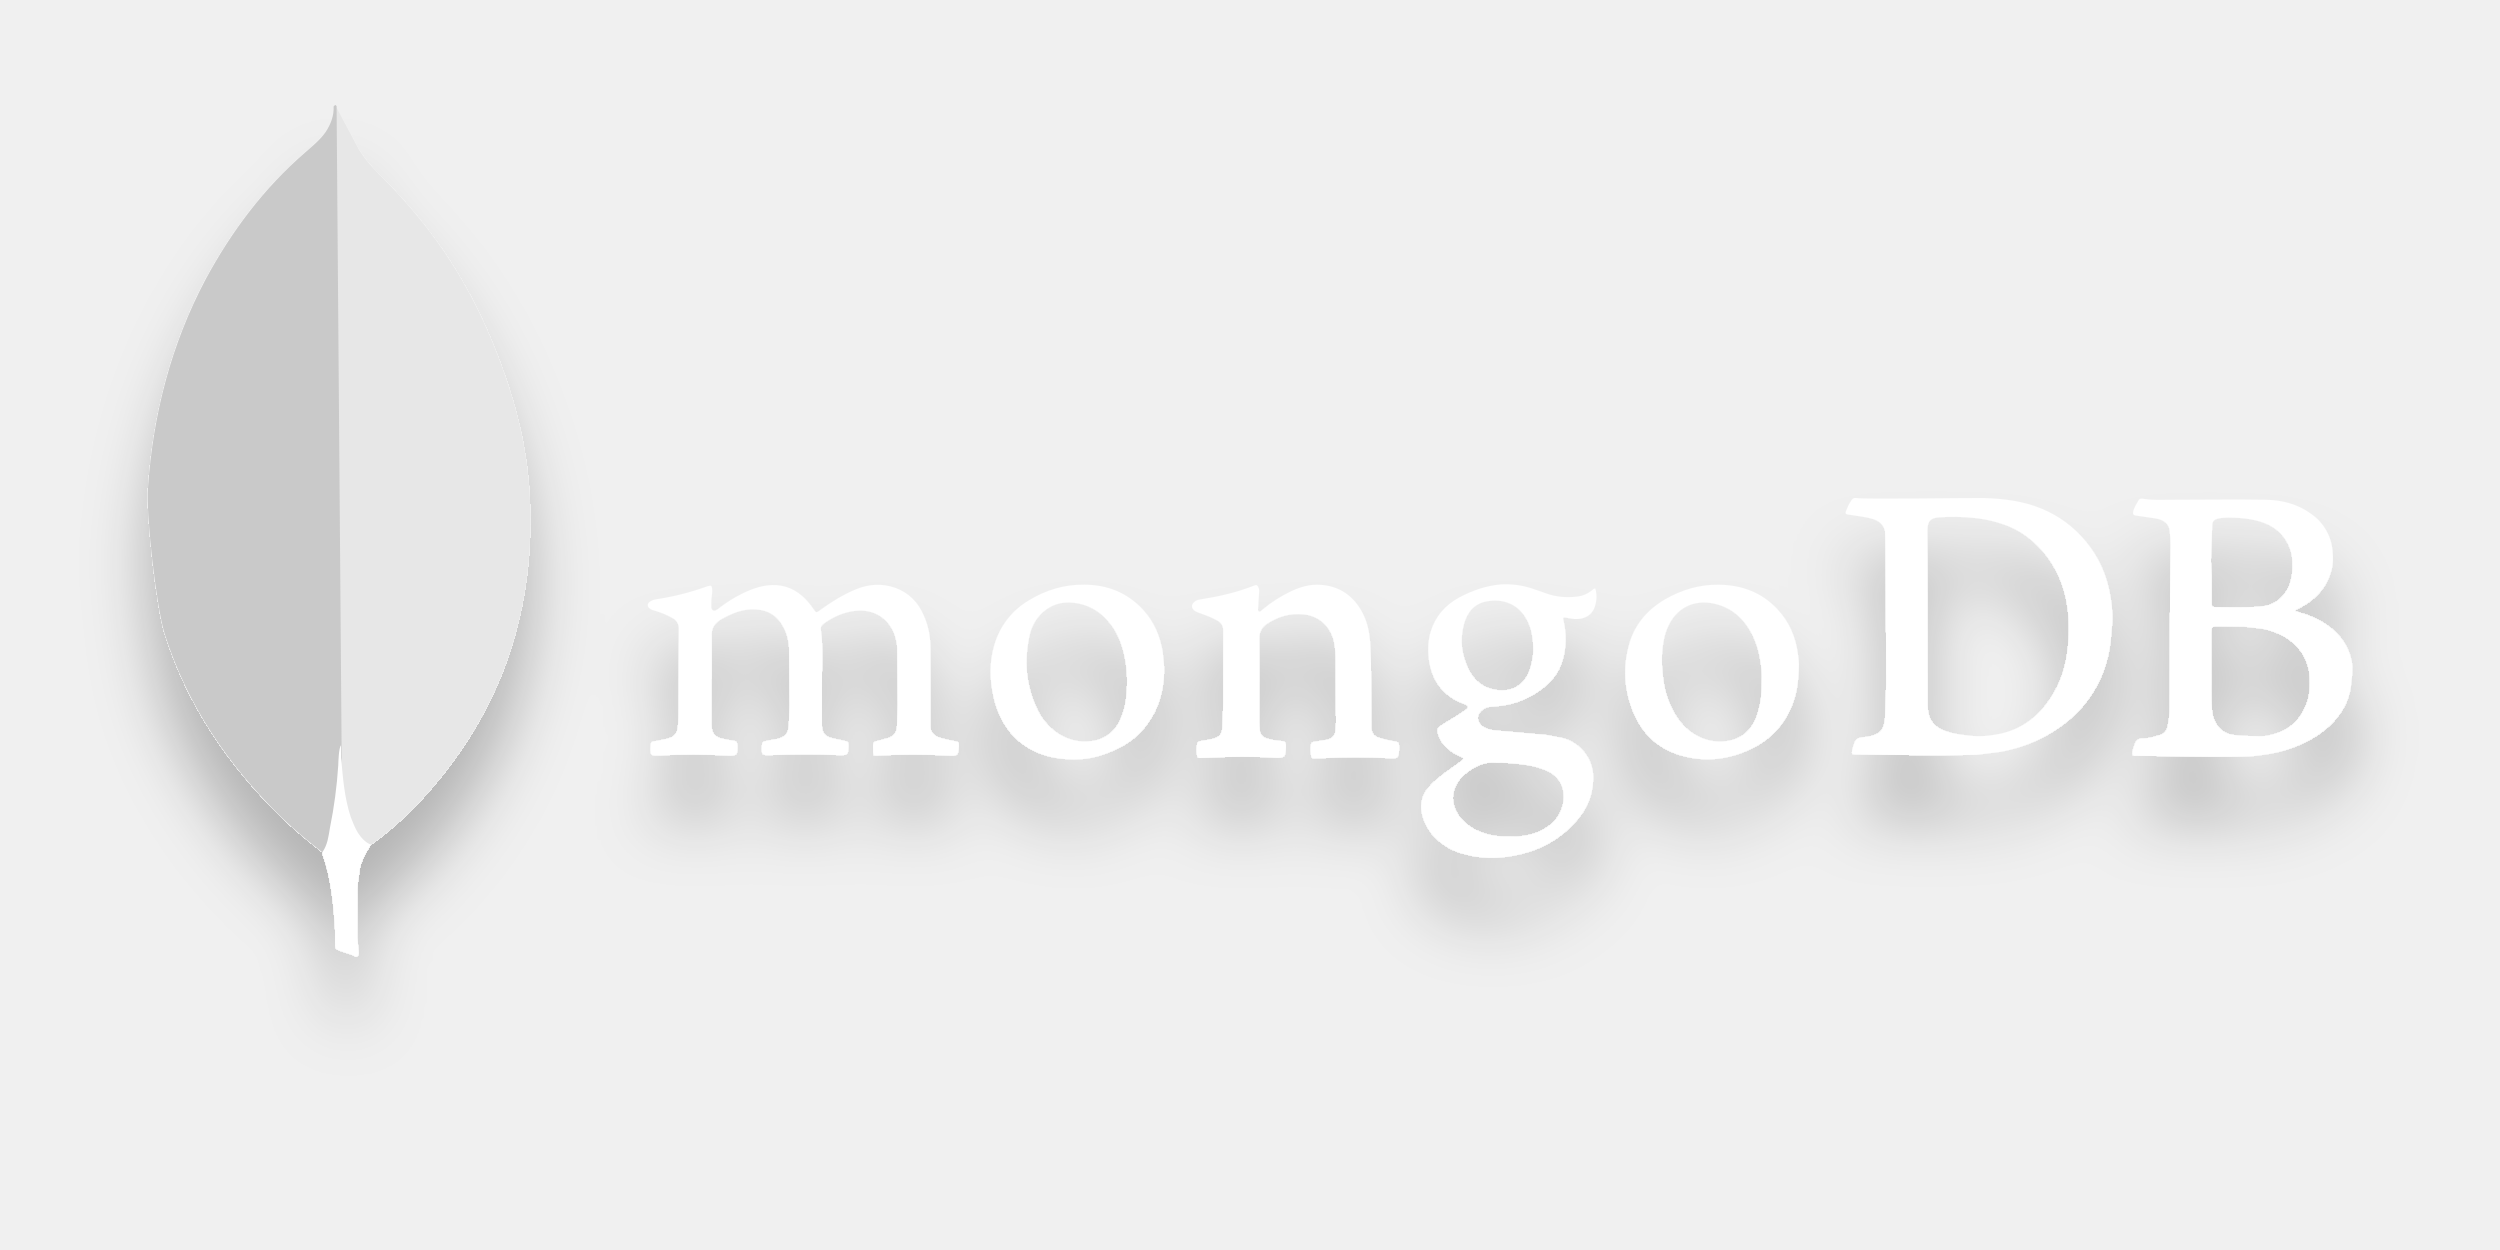
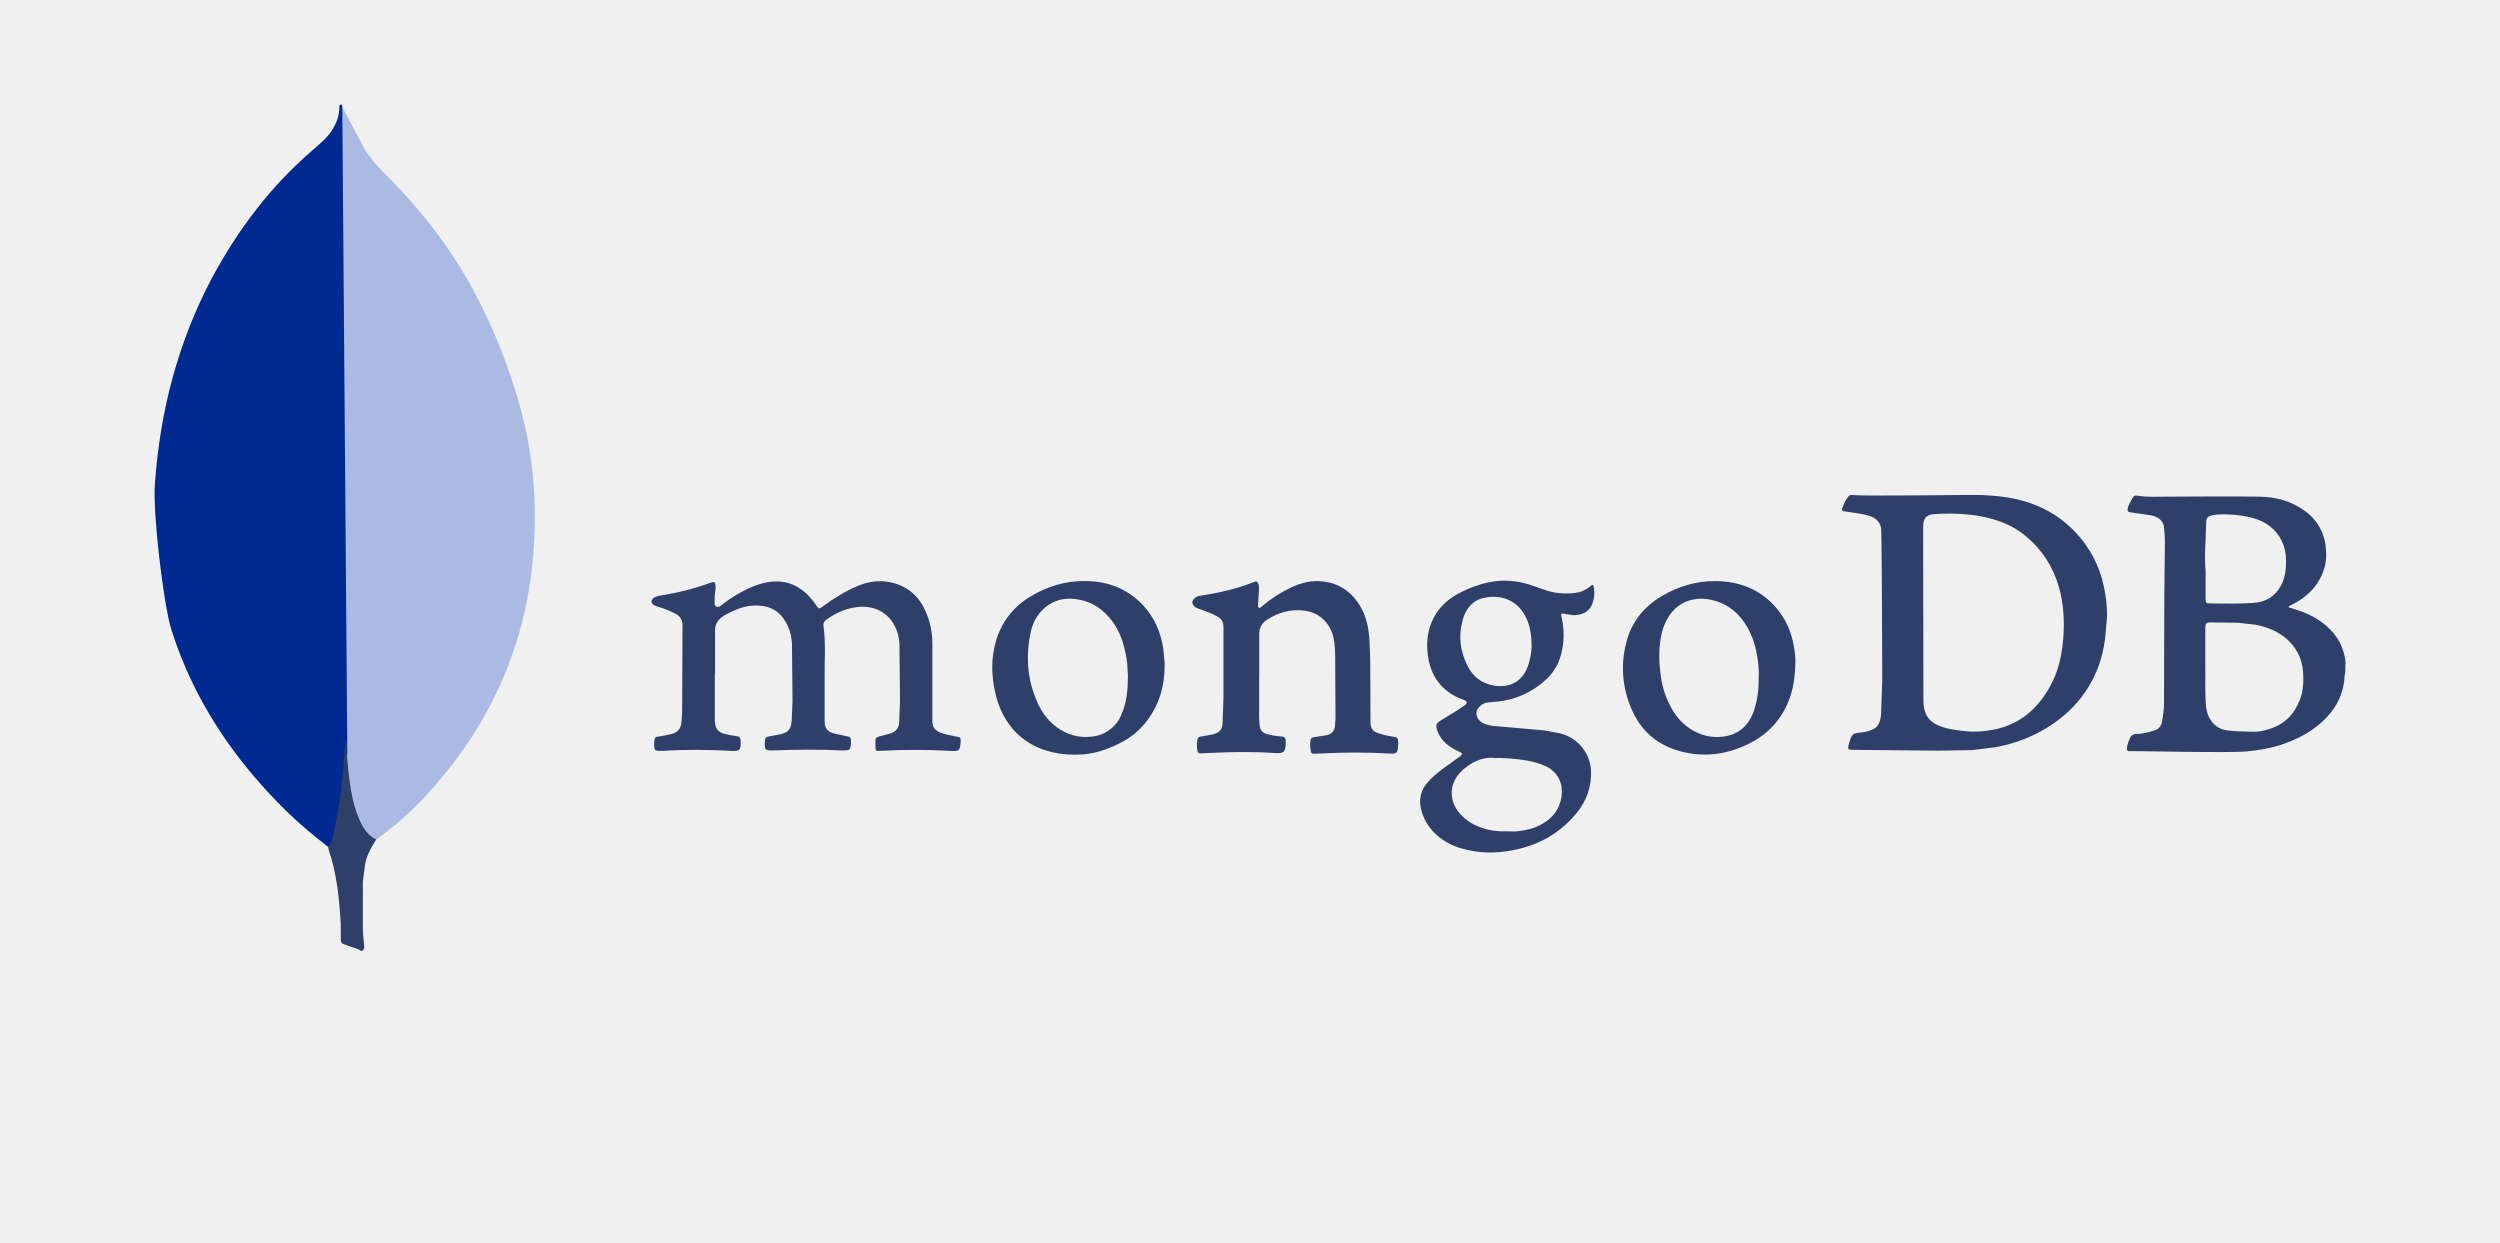
- <svg xmlns="http://www.w3.org/2000/svg" width="160" height="80" viewBox="0 0 160 80" fill="none">
-   <g filter="url(#filter0_d_190_2643)">
-     <path d="M21.529 6.872L22.983 9.606C23.299 10.099 23.668 10.556 24.081 10.971C25.299 12.188 26.457 13.464 27.495 14.831C29.959 18.067 31.622 21.66 32.809 25.551C33.522 27.927 33.908 30.361 33.938 32.825C34.057 40.19 31.532 46.514 26.425 51.77C25.598 52.603 24.704 53.367 23.753 54.056C23.247 54.056 23.011 53.656 22.803 53.313C22.403 52.647 22.179 51.917 22.06 51.176C21.881 50.285 21.763 49.395 21.823 48.474V48.057C21.794 47.968 21.348 7.082 21.526 6.874L21.529 6.872Z" fill="#E7E7E7" />
-     <path d="M21.53 6.784C21.47 6.664 21.41 6.755 21.351 6.814C21.38 7.407 21.172 7.942 20.844 8.447C20.488 8.954 20.012 9.338 19.538 9.754C16.895 12.04 14.818 14.802 13.154 17.89C10.956 22.047 9.799 26.5 9.474 31.192C9.327 32.886 10.007 38.854 10.543 40.575C11.996 45.148 14.61 48.978 18.01 52.303C18.842 53.103 19.732 53.847 20.652 54.559C20.919 54.559 20.95 54.322 21.008 54.143C21.125 53.764 21.214 53.377 21.275 52.984C21.542 51.5 21.691 50.015 21.868 48.531L21.542 6.784H21.53Z" fill="#C9C9C9" />
-     <path d="M22.986 55.867C23.046 55.184 23.386 54.62 23.729 54.056C23.373 53.91 23.105 53.611 22.897 53.283C22.718 52.986 22.57 52.616 22.452 52.303C22.036 51.056 21.945 49.75 21.828 48.472V47.699C21.681 47.819 21.649 48.827 21.649 48.976C21.56 50.342 21.382 51.679 21.116 52.984C21.026 53.518 20.969 54.054 20.641 54.528C20.641 54.588 20.641 54.648 20.67 54.736C21.204 56.31 21.353 57.914 21.444 59.547V60.14C21.444 60.852 21.414 60.704 22.008 60.94C22.245 61.03 22.514 61.06 22.75 61.238C22.929 61.238 22.958 61.091 22.958 60.971L22.869 59.991V57.258C22.84 56.783 22.929 56.307 22.989 55.862L22.986 55.867Z" fill="white" />
-     <path d="M45.534 43.449V46.276C45.531 46.388 45.537 46.5 45.553 46.611C45.59 46.946 45.795 47.15 46.097 47.244C46.379 47.319 46.666 47.374 46.955 47.412C47.123 47.431 47.178 47.504 47.197 47.684C47.217 48.317 47.161 48.392 46.547 48.354C45.114 48.279 43.681 48.261 42.248 48.354H42.112C41.666 48.373 41.629 48.335 41.629 47.888C41.629 47.813 41.648 47.721 41.648 47.646C41.648 47.51 41.741 47.442 41.871 47.442C42.171 47.405 42.449 47.33 42.729 47.274C43.12 47.182 43.342 46.939 43.38 46.549C43.434 46.121 43.434 45.675 43.434 45.246L43.453 40.26C43.459 40.115 43.424 39.972 43.352 39.846C43.28 39.721 43.173 39.619 43.045 39.552C42.708 39.365 42.352 39.215 41.983 39.105C41.871 39.069 41.76 39.051 41.667 38.994C41.395 38.863 41.388 38.622 41.648 38.472C41.741 38.418 41.852 38.38 41.964 38.361C43.093 38.194 44.202 37.913 45.275 37.523C45.498 37.448 45.554 37.469 45.575 37.691C45.594 37.827 45.575 37.99 45.556 38.118C45.519 38.361 45.519 38.602 45.519 38.826C45.519 38.919 45.538 39.013 45.63 39.069C45.723 39.124 45.817 39.069 45.903 39.014C46.293 38.715 46.684 38.437 47.112 38.197C47.724 37.862 48.378 37.564 49.086 37.471C49.944 37.36 50.686 37.583 51.338 38.141C51.607 38.383 51.845 38.658 52.044 38.96C52.231 39.232 52.249 39.239 52.491 39.052C53.199 38.531 53.942 38.066 54.743 37.732C55.58 37.378 56.437 37.323 57.292 37.62C58.166 37.936 58.762 38.55 59.116 39.387C59.416 40.057 59.544 40.749 59.544 41.47V46.456C59.544 46.791 59.68 47.001 60.009 47.164C60.363 47.3 60.754 47.368 61.126 47.443C61.368 47.498 61.368 47.498 61.368 47.743C61.331 48.355 61.275 48.394 60.679 48.355C59.186 48.272 57.689 48.272 56.196 48.355C55.896 48.374 55.896 48.374 55.88 48.076V47.984C55.861 47.48 55.861 47.48 56.345 47.371L56.829 47.24C56.992 47.202 57.138 47.109 57.243 46.977C57.348 46.846 57.405 46.683 57.406 46.515L57.46 45.119L57.424 41.473C57.409 41.147 57.34 40.827 57.219 40.524C56.754 39.389 55.731 38.98 54.744 39.092C53.999 39.167 53.349 39.463 52.735 39.892C52.604 39.985 52.511 40.096 52.53 40.283C52.698 41.474 52.585 42.666 52.605 43.856V46.442C52.605 46.908 52.792 47.131 53.238 47.243L54.096 47.429C54.227 47.449 54.3 47.504 54.3 47.653V47.789C54.281 48.31 54.246 48.334 53.723 48.328C52.235 48.253 50.745 48.274 49.276 48.328C48.773 48.347 48.732 48.291 48.755 47.783C48.774 47.484 48.809 47.468 49.09 47.412L49.703 47.3C50.247 47.188 50.447 46.984 50.484 46.407L50.539 45.16L50.502 41.42C50.465 40.954 50.366 40.508 50.111 40.08C49.739 39.391 49.158 39.039 48.361 39.001C47.561 38.946 46.854 39.243 46.183 39.613C45.718 39.886 45.513 40.208 45.55 40.749V43.465L45.534 43.449ZM80.588 43.562V46.185C80.591 46.372 80.603 46.558 80.625 46.743C80.633 46.867 80.681 46.984 80.761 47.078C80.842 47.173 80.951 47.238 81.072 47.265C81.393 47.358 81.723 47.414 82.057 47.432C82.244 47.451 82.281 47.525 82.3 47.675V47.805C82.281 48.456 82.207 48.531 81.574 48.494C80.158 48.402 78.746 48.419 77.332 48.494L76.787 48.513C76.675 48.513 76.651 48.459 76.619 48.383C76.565 48.125 76.565 47.859 76.619 47.601C76.638 47.489 76.712 47.465 76.824 47.434C77.096 47.397 77.327 47.341 77.586 47.297C78.052 47.186 78.219 46.998 78.237 46.516L78.291 44.953V40.376C78.291 40.041 78.161 39.836 77.864 39.687C77.529 39.5 77.175 39.371 76.802 39.24C76.69 39.203 76.579 39.165 76.486 39.109C76.244 38.942 76.214 38.701 76.449 38.514C76.555 38.428 76.685 38.375 76.821 38.365C78.012 38.178 79.165 37.918 80.282 37.471C80.413 37.417 80.468 37.453 80.524 37.564C80.58 37.676 80.599 37.806 80.579 37.936L80.524 38.81C80.524 38.922 80.47 39.082 80.561 39.126C80.673 39.201 80.748 39.033 80.84 38.99C81.389 38.529 81.996 38.141 82.645 37.836C83.223 37.564 83.816 37.39 84.487 37.428C85.735 37.503 86.628 38.136 87.204 39.233C87.503 39.811 87.631 40.442 87.687 41.094L87.742 42.456L87.761 46.568C87.78 46.884 87.891 47.089 88.207 47.201C88.535 47.31 88.871 47.391 89.212 47.443C89.511 47.48 89.528 47.536 89.547 47.815V47.907C89.51 48.541 89.472 48.558 88.839 48.52C87.451 48.446 86.059 48.446 84.671 48.52C84.485 48.539 84.3 48.52 84.127 48.539C84.015 48.539 83.94 48.52 83.922 48.408C83.886 48.166 83.848 47.925 83.903 47.664C83.922 47.552 83.978 47.496 84.108 47.477L84.965 47.341C85.265 47.266 85.431 47.069 85.469 46.796L85.506 46.275L85.487 42.386C85.487 41.94 85.468 41.493 85.375 41.047C85.152 40.094 84.426 39.413 83.442 39.318C82.584 39.225 81.808 39.448 81.097 39.913C80.743 40.136 80.594 40.452 80.594 40.843V43.653C80.594 43.598 80.594 43.598 80.613 43.598L80.588 43.562Z" fill="white" />
-     <path d="M135.085 38.295C134.881 36.937 134.377 35.728 133.503 34.667C132.741 33.73 131.755 33.001 130.637 32.546C129.466 32.063 128.217 31.913 126.953 31.876C126.431 31.857 119.324 31.969 118.803 31.876C118.672 31.857 118.579 31.895 118.503 32.007C118.411 32.143 118.317 32.286 118.261 32.434C118.037 32.938 118.037 32.9 118.577 32.973C119.023 33.048 119.451 33.085 119.88 33.216C120.27 33.346 120.549 33.57 120.642 33.997C120.679 34.202 120.717 40.75 120.717 43.803L120.642 45.981C120.623 46.149 120.605 46.316 120.549 46.465C120.475 46.688 120.345 46.873 120.122 46.968C119.876 47.084 119.611 47.153 119.34 47.172C118.837 47.227 118.763 47.247 118.596 47.806L118.541 48.01C118.504 48.252 118.522 48.289 118.764 48.289L124.328 48.343L126.506 48.307L128.013 48.12C129.725 47.804 131.251 47.096 132.552 45.962C133.296 45.305 133.903 44.509 134.339 43.618C134.86 42.576 135.083 41.439 135.139 40.287C135.232 39.637 135.194 38.967 135.085 38.297V38.295ZM132.386 40.937C132.311 42.128 132.07 43.281 131.456 44.323C130.675 45.682 129.558 46.631 128.015 46.964C127.345 47.1 126.675 47.168 125.972 47.076C125.469 47.021 124.987 46.964 124.521 46.797C123.684 46.497 123.385 45.98 123.368 45.163L123.349 33.944C123.349 33.274 123.648 33.127 124.13 33.107C124.856 33.052 125.601 33.07 126.326 33.144C127.099 33.218 127.857 33.402 128.578 33.688C129.114 33.911 129.61 34.219 130.049 34.6C131.053 35.458 131.723 36.534 132.091 37.8C132.39 38.824 132.445 39.865 132.39 40.907L132.386 40.937ZM150.549 42.761C150.549 42.65 150.549 42.557 150.53 42.445C150.362 41.422 149.822 40.64 148.986 40.045C148.447 39.654 147.832 39.394 147.199 39.208C147.088 39.171 146.995 39.133 146.884 39.115C146.903 39.023 146.958 39.004 147.014 38.984C147.386 38.798 147.74 38.594 148.056 38.315C148.633 37.831 149.009 37.235 149.209 36.509C149.321 36.118 149.321 35.728 149.284 35.318C149.254 34.839 149.116 34.372 148.88 33.953C148.645 33.534 148.319 33.174 147.925 32.898C147.067 32.265 146.064 32.005 145.022 31.986C143.013 31.95 140.986 31.986 138.977 31.986C138.4 31.986 137.824 32.023 137.228 31.932C137.116 31.913 136.955 31.877 136.874 32.007C136.738 32.249 136.574 32.49 136.52 32.769C136.501 32.9 136.539 32.973 136.687 32.992L137.971 33.179C138.475 33.254 138.829 33.533 138.864 33.98C138.901 34.288 138.919 34.599 138.919 34.91L138.882 38.388L138.863 45.272C138.863 45.68 138.808 46.072 138.732 46.481C138.714 46.611 138.659 46.732 138.573 46.831C138.487 46.93 138.375 47.002 138.249 47.039C137.877 47.151 137.523 47.262 137.132 47.262C137.028 47.252 136.923 47.278 136.836 47.336C136.748 47.393 136.682 47.479 136.649 47.578C136.574 47.746 136.513 47.932 136.482 48.1C136.445 48.323 136.501 48.399 136.724 48.372C136.891 48.353 143.032 48.503 144.185 48.391C144.874 48.316 145.547 48.224 146.231 48.019C147.402 47.648 148.483 47.107 149.338 46.195C150.046 45.45 150.455 44.557 150.492 43.516C150.546 43.273 150.546 43.032 150.546 42.771L150.549 42.761ZM141.525 35.137L141.579 33.649C141.579 33.37 141.691 33.24 141.97 33.183C142.416 33.09 142.863 33.129 143.31 33.146C143.756 33.183 144.184 33.239 144.63 33.37C145.447 33.612 146.082 34.078 146.455 34.858C146.624 35.212 146.713 35.6 146.715 35.993C146.734 36.515 146.696 37.017 146.491 37.518C146.176 38.207 145.675 38.654 144.947 38.784C144.22 38.915 142.156 38.859 141.841 38.859C141.561 38.859 141.541 38.822 141.541 38.543V36.791C141.497 36.246 141.491 35.699 141.522 35.153L141.525 35.137ZM147.57 45.147C147.254 45.984 146.677 46.562 145.858 46.876C145.412 47.043 144.965 47.148 144.497 47.118C143.92 47.099 143.344 47.118 142.768 47.006C141.986 46.839 141.632 46.094 141.576 45.555C141.484 44.606 141.54 43.638 141.522 42.931V40.475C141.522 40.176 141.559 40.084 141.876 40.084L143.625 40.104L144.817 40.24C145.654 40.426 146.417 40.743 147.013 41.393C147.496 41.914 147.758 42.546 147.813 43.235C147.868 43.886 147.833 44.519 147.59 45.133L147.57 45.147Z" fill="white" />
-     <path d="M100.294 39.541L100.777 39.616C101.299 39.635 101.913 39.449 102.098 38.723C102.2 38.377 102.2 38.008 102.098 37.661C101.986 37.661 101.931 37.754 101.875 37.792C101.596 38.015 101.28 38.146 100.945 38.183C100.275 38.258 99.605 38.219 98.954 37.978L98.042 37.663C97.406 37.454 96.736 37.366 96.068 37.404C95.119 37.479 94.226 37.795 93.389 38.241C92.495 38.724 91.864 39.45 91.564 40.437C91.397 41.014 91.378 41.608 91.453 42.205C91.639 43.563 92.346 44.512 93.611 45.015C93.685 45.034 93.741 45.069 93.815 45.09C93.982 45.182 94.001 45.276 93.852 45.405L93.386 45.721L92.269 46.41C91.99 46.578 91.954 46.71 92.046 47.005C92.157 47.353 92.363 47.662 92.641 47.898C92.896 48.117 93.186 48.294 93.498 48.42C93.702 48.512 93.702 48.556 93.517 48.719L92.455 49.482C92.101 49.754 91.747 50.026 91.45 50.375C91.243 50.596 91.095 50.864 91.017 51.156C90.939 51.448 90.934 51.755 91.003 52.05C91.142 52.695 91.48 53.281 91.97 53.724C92.454 54.172 93.042 54.492 93.681 54.654C94.723 54.954 95.802 54.97 96.863 54.766C98.388 54.487 99.722 53.813 100.771 52.663C101.496 51.901 101.924 51.008 101.962 49.941C102.003 49.323 101.823 48.712 101.455 48.214C101.087 47.717 100.555 47.366 99.952 47.224L98.948 47.038L95.877 46.766C95.543 46.746 95.207 46.691 94.928 46.523C94.574 46.3 94.482 45.872 94.705 45.593C94.873 45.389 95.077 45.258 95.338 45.239L95.933 45.185C97.11 45.065 98.215 44.562 99.077 43.752C99.537 43.326 99.867 42.777 100.026 42.17C100.249 41.37 100.249 40.537 100.063 39.72C100.008 39.516 100.026 39.496 100.286 39.533L100.294 39.541ZM95.733 48.809C95.845 48.828 95.956 48.809 96.068 48.809C96.85 48.846 97.65 48.902 98.412 49.109C98.661 49.182 98.904 49.276 99.138 49.388C99.883 49.796 100.162 50.504 100.068 51.267C99.956 52.104 99.491 52.699 98.765 53.091C98.282 53.363 97.741 53.482 97.183 53.538C96.979 53.557 96.792 53.538 96.588 53.538C95.937 53.557 95.304 53.483 94.69 53.222C94.263 53.054 93.909 52.813 93.593 52.477C92.942 51.826 92.64 50.635 93.612 49.667C94.207 49.122 94.878 48.737 95.733 48.809ZM97.854 43.004C97.463 43.989 96.607 44.288 95.752 44.157C94.971 44.045 94.393 43.618 94.023 42.91C93.54 41.961 93.41 40.976 93.688 39.951C93.892 39.189 94.358 38.611 95.176 38.481C96.218 38.294 97.219 38.667 97.744 39.709C98.016 40.213 98.135 40.825 98.135 41.699C98.116 42.053 98.042 42.537 97.856 43.002L97.854 43.004ZM74.412 41.737C74.245 40.733 73.873 39.821 73.184 39.058C72.16 37.923 70.859 37.424 69.388 37.42C68.104 37.401 66.897 37.774 65.816 38.444C64.753 39.08 63.974 40.099 63.639 41.291C63.323 42.371 63.339 43.469 63.584 44.565C64.235 47.506 66.506 48.77 69.221 48.584C70.021 48.53 70.784 48.269 71.508 47.915C72.588 47.411 73.369 46.612 73.908 45.551C74.336 44.677 74.521 43.746 74.503 42.685L74.411 41.736L74.412 41.737ZM71.771 45.868C71.638 46.287 71.385 46.658 71.045 46.935C70.704 47.213 70.291 47.385 69.854 47.431C69.037 47.543 68.272 47.339 67.584 46.854C67.088 46.489 66.686 46.01 66.412 45.459C65.649 43.895 65.519 42.259 65.908 40.584C66.033 40.066 66.305 39.594 66.69 39.225C67.379 38.592 68.178 38.444 69.072 38.631C69.93 38.817 70.579 39.281 71.115 39.989C71.65 40.697 71.896 41.514 72.044 42.372C72.119 42.8 72.119 43.246 72.137 43.525C72.137 44.418 72.062 45.159 71.783 45.87L71.771 45.868ZM115.066 41.887C114.93 40.808 114.527 39.822 113.763 39.004C112.759 37.906 111.456 37.441 110.006 37.422C108.759 37.403 107.605 37.757 106.545 38.37C105.353 39.078 104.535 40.082 104.219 41.441C103.842 42.923 104 44.491 104.666 45.868C105.279 47.171 106.321 48.009 107.699 48.38C109.224 48.789 110.677 48.603 112.09 47.915C113.318 47.32 114.192 46.39 114.695 45.123C114.994 44.379 115.103 43.58 115.122 42.648C115.141 42.481 115.103 42.183 115.068 41.886L115.066 41.887ZM112.499 45.627C112.199 46.632 111.569 47.283 110.508 47.433C109.727 47.544 108.983 47.358 108.312 46.911C107.735 46.52 107.326 45.999 107.028 45.386C106.693 44.736 106.507 44.047 106.433 43.34C106.321 42.466 106.321 41.611 106.526 40.735C106.565 40.563 106.621 40.395 106.693 40.233C107.215 38.93 108.368 38.335 109.727 38.633C110.639 38.837 111.326 39.341 111.848 40.104C112.352 40.848 112.593 41.667 112.706 42.554C112.76 42.908 112.78 43.28 112.76 43.596C112.76 44.322 112.706 44.992 112.488 45.642L112.499 45.627Z" fill="white" />
+ <svg xmlns="http://www.w3.org/2000/svg" width="161" height="80" viewBox="0 0 161 80" fill="none">
+   <g id="mongodb-ar21 1">
+     <path id="Vector" d="M22.029 6.872L23.483 9.606C23.799 10.099 24.168 10.556 24.581 10.971C25.799 12.188 26.957 13.464 27.995 14.831C30.459 18.067 32.121 21.66 33.309 25.551C34.022 27.927 34.408 30.361 34.438 32.825C34.557 40.19 32.032 46.514 26.925 51.77C26.098 52.603 25.204 53.367 24.253 54.056C23.747 54.056 23.511 53.656 23.303 53.313C22.903 52.647 22.679 51.917 22.56 51.176C22.381 50.285 22.263 49.395 22.323 48.474V48.057C22.294 47.968 21.848 7.082 22.026 6.874L22.029 6.872Z" fill="#AABAE3" />
+     <path id="Vector_2" d="M22.03 6.784C21.97 6.664 21.91 6.755 21.851 6.814C21.88 7.407 21.672 7.942 21.344 8.447C20.988 8.954 20.512 9.338 20.038 9.754C17.395 12.04 15.318 14.802 13.654 17.89C11.456 22.047 10.299 26.5 9.974 31.192C9.827 32.886 10.507 38.854 11.043 40.575C12.496 45.148 15.11 48.978 18.51 52.303C19.342 53.103 20.232 53.847 21.152 54.559C21.419 54.559 21.45 54.322 21.508 54.143C21.625 53.764 21.714 53.377 21.775 52.984C22.042 51.5 22.191 50.015 22.368 48.531L22.042 6.784H22.03Z" fill="#002A91" />
+     <path id="Vector_3" d="M23.486 55.867C23.546 55.184 23.886 54.62 24.229 54.056C23.873 53.91 23.605 53.611 23.397 53.283C23.218 52.986 23.07 52.616 22.952 52.303C22.536 51.056 22.445 49.75 22.328 48.472V47.699C22.181 47.819 22.149 48.827 22.149 48.976C22.06 50.342 21.882 51.679 21.616 52.984C21.526 53.518 21.469 54.054 21.141 54.528C21.141 54.588 21.141 54.648 21.17 54.736C21.704 56.309 21.853 57.914 21.944 59.547V60.14C21.944 60.852 21.914 60.704 22.508 60.94C22.745 61.03 23.014 61.06 23.25 61.238C23.429 61.238 23.458 61.091 23.458 60.971L23.369 59.991V57.258C23.34 56.783 23.429 56.307 23.489 55.862L23.486 55.867Z" fill="#2E3F69" />
+     <g id="Group">
+       <path id="Vector_4" d="M46.034 43.449V46.276C46.031 46.388 46.037 46.5 46.053 46.611C46.09 46.946 46.295 47.15 46.597 47.244C46.879 47.319 47.166 47.375 47.455 47.412C47.623 47.431 47.678 47.504 47.697 47.684C47.717 48.317 47.661 48.392 47.047 48.354C45.614 48.279 44.181 48.261 42.748 48.354H42.612C42.166 48.373 42.129 48.335 42.129 47.888C42.129 47.813 42.148 47.721 42.148 47.646C42.148 47.51 42.241 47.442 42.371 47.442C42.671 47.405 42.949 47.33 43.229 47.274C43.62 47.182 43.842 46.939 43.88 46.549C43.934 46.121 43.934 45.675 43.934 45.246L43.953 40.26C43.959 40.115 43.924 39.972 43.852 39.846C43.78 39.721 43.673 39.619 43.545 39.552C43.208 39.365 42.852 39.215 42.483 39.105C42.371 39.069 42.26 39.051 42.167 38.994C41.895 38.863 41.888 38.622 42.148 38.472C42.241 38.418 42.352 38.38 42.464 38.361C43.593 38.194 44.702 37.913 45.775 37.523C45.998 37.448 46.054 37.469 46.075 37.691C46.094 37.827 46.075 37.99 46.056 38.118C46.019 38.361 46.019 38.602 46.019 38.826C46.019 38.919 46.038 39.013 46.13 39.069C46.223 39.124 46.317 39.069 46.403 39.014C46.793 38.715 47.184 38.437 47.612 38.197C48.224 37.862 48.878 37.564 49.586 37.471C50.444 37.36 51.186 37.583 51.838 38.141C52.107 38.383 52.345 38.658 52.544 38.96C52.731 39.232 52.749 39.239 52.991 39.052C53.699 38.531 54.442 38.066 55.243 37.732C56.08 37.378 56.937 37.323 57.792 37.62C58.666 37.936 59.262 38.55 59.616 39.387C59.916 40.057 60.044 40.749 60.044 41.47V46.456C60.044 46.791 60.18 47.001 60.509 47.164C60.863 47.3 61.254 47.368 61.626 47.443C61.868 47.498 61.868 47.498 61.868 47.743C61.831 48.355 61.775 48.394 61.179 48.355C59.686 48.272 58.189 48.272 56.696 48.355C56.396 48.374 56.396 48.374 56.38 48.076V47.984C56.361 47.48 56.361 47.48 56.845 47.371L57.329 47.24C57.492 47.202 57.638 47.109 57.743 46.977C57.848 46.846 57.905 46.683 57.906 46.515L57.96 45.119L57.924 41.473C57.909 41.147 57.84 40.827 57.719 40.524C57.254 39.389 56.231 38.98 55.244 39.092C54.499 39.167 53.849 39.463 53.235 39.892C53.104 39.985 53.011 40.096 53.03 40.283C53.198 41.474 53.085 42.666 53.105 43.856V46.442C53.105 46.908 53.292 47.131 53.738 47.243L54.596 47.429C54.727 47.449 54.8 47.504 54.8 47.653V47.789C54.781 48.31 54.746 48.334 54.223 48.328C52.735 48.253 51.245 48.274 49.776 48.328C49.273 48.347 49.232 48.291 49.255 47.783C49.274 47.484 49.309 47.468 49.59 47.412L50.203 47.3C50.747 47.188 50.947 46.984 50.984 46.407L51.039 45.16L51.002 41.42C50.965 40.954 50.866 40.508 50.611 40.08C50.239 39.391 49.658 39.039 48.861 39.001C48.061 38.946 47.354 39.243 46.683 39.613C46.218 39.886 46.013 40.208 46.05 40.749V43.465L46.034 43.449ZM81.088 43.562V46.185C81.091 46.372 81.103 46.558 81.125 46.743C81.133 46.867 81.181 46.984 81.261 47.078C81.342 47.173 81.451 47.238 81.572 47.265C81.893 47.358 82.223 47.415 82.557 47.432C82.744 47.451 82.781 47.525 82.8 47.675V47.805C82.781 48.456 82.707 48.531 82.074 48.494C80.658 48.402 79.246 48.419 77.832 48.494L77.287 48.513C77.175 48.513 77.151 48.459 77.119 48.383C77.065 48.125 77.065 47.859 77.119 47.601C77.138 47.489 77.212 47.465 77.324 47.434C77.596 47.397 77.827 47.341 78.086 47.297C78.552 47.186 78.719 46.998 78.737 46.516L78.791 44.953V40.376C78.791 40.041 78.661 39.837 78.364 39.687C78.029 39.5 77.675 39.371 77.302 39.24C77.19 39.203 77.079 39.165 76.986 39.109C76.744 38.942 76.714 38.701 76.949 38.514C77.055 38.428 77.185 38.375 77.321 38.365C78.512 38.178 79.665 37.918 80.782 37.471C80.913 37.417 80.968 37.453 81.024 37.564C81.08 37.676 81.099 37.806 81.079 37.936L81.024 38.81C81.024 38.922 80.97 39.082 81.061 39.126C81.173 39.201 81.248 39.033 81.34 38.99C81.889 38.529 82.496 38.141 83.145 37.836C83.723 37.564 84.316 37.39 84.987 37.428C86.235 37.503 87.128 38.136 87.704 39.233C88.003 39.811 88.131 40.442 88.187 41.094L88.242 42.456L88.261 46.568C88.28 46.884 88.391 47.089 88.707 47.201C89.035 47.31 89.371 47.391 89.712 47.443C90.011 47.48 90.028 47.536 90.047 47.815V47.907C90.01 48.541 89.972 48.558 89.339 48.52C87.951 48.446 86.559 48.446 85.171 48.52C84.985 48.539 84.8 48.52 84.627 48.539C84.515 48.539 84.44 48.52 84.422 48.408C84.386 48.166 84.348 47.925 84.403 47.664C84.422 47.552 84.478 47.496 84.608 47.477L85.465 47.341C85.765 47.266 85.931 47.069 85.969 46.796L86.006 46.275L85.987 42.386C85.987 41.94 85.968 41.493 85.875 41.047C85.652 40.094 84.926 39.413 83.942 39.318C83.084 39.225 82.308 39.448 81.597 39.913C81.243 40.136 81.094 40.452 81.094 40.843V43.653C81.094 43.598 81.094 43.598 81.113 43.598L81.088 43.562Z" fill="#2E3F69" />
+       <path id="Vector_5" d="M135.585 38.295C135.381 36.937 134.877 35.728 134.003 34.667C133.241 33.73 132.255 33.001 131.137 32.546C129.966 32.063 128.717 31.913 127.453 31.876C126.931 31.857 119.824 31.969 119.303 31.876C119.172 31.857 119.079 31.895 119.003 32.007C118.911 32.143 118.817 32.286 118.761 32.434C118.537 32.938 118.537 32.9 119.077 32.973C119.523 33.048 119.951 33.085 120.38 33.216C120.77 33.346 121.049 33.57 121.142 33.997C121.179 34.202 121.217 40.75 121.217 43.803L121.142 45.981C121.123 46.149 121.105 46.316 121.049 46.465C120.975 46.688 120.845 46.873 120.622 46.968C120.376 47.084 120.111 47.153 119.84 47.172C119.337 47.227 119.263 47.247 119.096 47.806L119.041 48.01C119.004 48.252 119.022 48.289 119.264 48.289L124.828 48.343L127.006 48.307L128.513 48.12C130.225 47.804 131.751 47.096 133.052 45.962C133.796 45.305 134.403 44.509 134.839 43.618C135.36 42.576 135.583 41.439 135.639 40.287C135.732 39.637 135.694 38.967 135.585 38.297V38.295ZM132.886 40.937C132.811 42.128 132.57 43.281 131.956 44.323C131.175 45.682 130.058 46.631 128.515 46.964C127.845 47.1 127.175 47.168 126.472 47.076C125.969 47.021 125.487 46.964 125.021 46.797C124.184 46.497 123.885 45.98 123.868 45.163L123.849 33.944C123.849 33.274 124.148 33.127 124.63 33.107C125.356 33.052 126.101 33.07 126.826 33.144C127.599 33.218 128.357 33.402 129.078 33.688C129.614 33.911 130.11 34.219 130.549 34.6C131.553 35.458 132.223 36.534 132.591 37.8C132.89 38.824 132.945 39.865 132.89 40.907L132.886 40.937ZM151.049 42.761C151.049 42.65 151.049 42.557 151.03 42.445C150.862 41.422 150.322 40.64 149.486 40.045C148.947 39.654 148.332 39.394 147.699 39.208C147.588 39.171 147.495 39.133 147.384 39.115C147.403 39.023 147.458 39.004 147.514 38.984C147.886 38.798 148.24 38.594 148.556 38.315C149.133 37.831 149.509 37.235 149.709 36.509C149.821 36.118 149.821 35.728 149.784 35.318C149.754 34.839 149.616 34.372 149.38 33.953C149.145 33.534 148.819 33.174 148.425 32.898C147.567 32.265 146.564 32.005 145.522 31.986C143.513 31.95 141.486 31.986 139.477 31.986C138.9 31.986 138.324 32.023 137.728 31.932C137.616 31.913 137.455 31.877 137.374 32.007C137.238 32.249 137.074 32.49 137.02 32.769C137.001 32.9 137.039 32.973 137.187 32.992L138.471 33.179C138.975 33.254 139.329 33.533 139.364 33.98C139.401 34.288 139.419 34.599 139.419 34.91L139.382 38.388L139.363 45.272C139.363 45.68 139.308 46.072 139.232 46.481C139.214 46.611 139.159 46.732 139.073 46.831C138.987 46.93 138.875 47.002 138.749 47.039C138.377 47.151 138.023 47.262 137.632 47.262C137.528 47.252 137.423 47.278 137.336 47.336C137.248 47.393 137.182 47.479 137.149 47.578C137.074 47.746 137.013 47.932 136.982 48.1C136.945 48.323 137.001 48.399 137.224 48.372C137.391 48.353 143.532 48.503 144.685 48.391C145.374 48.316 146.047 48.224 146.731 48.019C147.902 47.648 148.983 47.107 149.838 46.195C150.546 45.45 150.955 44.557 150.992 43.516C151.046 43.273 151.046 43.032 151.046 42.771L151.049 42.761ZM142.025 35.137L142.079 33.649C142.079 33.37 142.191 33.24 142.47 33.183C142.916 33.09 143.363 33.129 143.81 33.146C144.256 33.183 144.684 33.239 145.13 33.37C145.947 33.612 146.582 34.078 146.955 34.858C147.124 35.212 147.213 35.6 147.215 35.993C147.234 36.515 147.196 37.017 146.991 37.518C146.676 38.207 146.175 38.654 145.447 38.784C144.72 38.915 142.656 38.859 142.341 38.859C142.061 38.859 142.041 38.822 142.041 38.543V36.791C141.997 36.246 141.991 35.699 142.022 35.153L142.025 35.137ZM148.07 45.147C147.754 45.984 147.177 46.562 146.358 46.876C145.912 47.043 145.465 47.148 144.997 47.118C144.42 47.099 143.844 47.118 143.268 47.006C142.486 46.839 142.132 46.094 142.076 45.555C141.984 44.606 142.04 43.638 142.022 42.931V40.475C142.022 40.176 142.059 40.084 142.376 40.084L144.125 40.104L145.317 40.24C146.154 40.426 146.917 40.743 147.513 41.393C147.996 41.914 148.258 42.546 148.313 43.235C148.368 43.886 148.333 44.519 148.09 45.133L148.07 45.147Z" fill="#2E3F69" />
+       <path id="Vector_6" d="M100.794 39.541L101.277 39.616C101.799 39.635 102.413 39.449 102.598 38.723C102.7 38.377 102.7 38.008 102.598 37.661C102.486 37.661 102.431 37.754 102.375 37.792C102.096 38.015 101.78 38.146 101.445 38.183C100.775 38.258 100.105 38.219 99.454 37.978L98.542 37.663C97.906 37.454 97.236 37.366 96.568 37.404C95.619 37.479 94.726 37.795 93.889 38.241C92.995 38.724 92.364 39.45 92.064 40.437C91.897 41.014 91.878 41.608 91.953 42.205C92.139 43.563 92.846 44.512 94.111 45.015C94.185 45.034 94.241 45.069 94.315 45.09C94.482 45.182 94.501 45.276 94.352 45.405L93.886 45.721L92.769 46.41C92.49 46.578 92.454 46.71 92.546 47.005C92.657 47.353 92.863 47.662 93.141 47.898C93.396 48.117 93.686 48.293 93.998 48.42C94.202 48.512 94.202 48.556 94.017 48.719L92.955 49.482C92.601 49.754 92.247 50.026 91.95 50.375C91.743 50.596 91.595 50.864 91.517 51.156C91.439 51.448 91.434 51.755 91.503 52.05C91.642 52.695 91.98 53.281 92.47 53.724C92.954 54.172 93.542 54.492 94.181 54.654C95.223 54.953 96.302 54.97 97.363 54.766C98.888 54.486 100.222 53.813 101.271 52.663C101.996 51.901 102.424 51.008 102.462 49.941C102.503 49.323 102.323 48.711 101.955 48.214C101.587 47.717 101.055 47.366 100.452 47.224L99.448 47.038L96.377 46.766C96.043 46.746 95.707 46.691 95.428 46.523C95.074 46.3 94.982 45.872 95.205 45.593C95.373 45.389 95.577 45.258 95.838 45.239L96.433 45.185C97.61 45.065 98.715 44.562 99.577 43.752C100.037 43.326 100.367 42.777 100.526 42.17C100.749 41.37 100.749 40.537 100.563 39.72C100.508 39.516 100.526 39.496 100.786 39.533L100.794 39.541ZM96.233 48.809C96.345 48.828 96.456 48.809 96.568 48.809C97.35 48.846 98.15 48.902 98.912 49.109C99.161 49.182 99.404 49.276 99.638 49.388C100.383 49.796 100.662 50.504 100.568 51.267C100.456 52.104 99.991 52.699 99.265 53.091C98.782 53.363 98.241 53.482 97.683 53.538C97.479 53.557 97.292 53.538 97.088 53.538C96.437 53.557 95.804 53.483 95.19 53.222C94.763 53.054 94.409 52.813 94.093 52.477C93.442 51.826 93.14 50.635 94.112 49.667C94.707 49.122 95.378 48.737 96.233 48.809ZM98.354 43.004C97.963 43.989 97.107 44.288 96.252 44.157C95.471 44.045 94.893 43.618 94.523 42.91C94.04 41.961 93.91 40.976 94.188 39.951C94.392 39.189 94.858 38.611 95.676 38.481C96.718 38.294 97.719 38.667 98.244 39.709C98.516 40.213 98.635 40.825 98.635 41.699C98.616 42.053 98.542 42.537 98.356 43.002L98.354 43.004ZM74.912 41.737C74.745 40.733 74.373 39.821 73.684 39.058C72.66 37.922 71.359 37.424 69.888 37.42C68.604 37.401 67.397 37.774 66.316 38.444C65.253 39.08 64.474 40.099 64.138 41.291C63.823 42.371 63.839 43.469 64.084 44.565C64.735 47.506 67.006 48.77 69.721 48.584C70.521 48.53 71.284 48.269 72.008 47.915C73.088 47.411 73.869 46.612 74.408 45.551C74.836 44.677 75.021 43.746 75.003 42.685L74.911 41.736L74.912 41.737ZM72.271 45.868C72.138 46.287 71.885 46.658 71.545 46.935C71.204 47.213 70.791 47.385 70.354 47.431C69.537 47.543 68.772 47.339 68.084 46.854C67.588 46.489 67.186 46.01 66.912 45.458C66.149 43.895 66.019 42.259 66.408 40.584C66.533 40.066 66.805 39.594 67.19 39.225C67.879 38.592 68.678 38.444 69.572 38.63C70.43 38.817 71.079 39.281 71.615 39.989C72.15 40.697 72.396 41.514 72.544 42.372C72.619 42.799 72.619 43.246 72.637 43.525C72.637 44.418 72.562 45.159 72.283 45.87L72.271 45.868ZM115.566 41.887C115.43 40.808 115.027 39.822 114.263 39.004C113.259 37.906 111.956 37.441 110.506 37.422C109.259 37.403 108.105 37.756 107.045 38.37C105.853 39.078 105.035 40.082 104.719 41.441C104.342 42.923 104.5 44.491 105.166 45.868C105.779 47.171 106.821 48.008 108.199 48.38C109.724 48.789 111.177 48.603 112.59 47.915C113.818 47.32 114.692 46.39 115.195 45.123C115.494 44.379 115.603 43.58 115.622 42.648C115.641 42.481 115.603 42.183 115.568 41.886L115.566 41.887ZM112.999 45.627C112.699 46.632 112.069 47.283 111.008 47.433C110.227 47.544 109.483 47.358 108.812 46.911C108.235 46.52 107.826 45.999 107.528 45.386C107.193 44.736 107.007 44.047 106.933 43.34C106.821 42.466 106.821 41.611 107.026 40.735C107.065 40.563 107.121 40.395 107.193 40.233C107.715 38.93 108.868 38.335 110.227 38.633C111.139 38.837 111.826 39.341 112.348 40.104C112.852 40.848 113.093 41.667 113.206 42.554C113.26 42.908 113.28 43.28 113.26 43.596C113.26 44.322 113.206 44.992 112.988 45.642L112.999 45.627Z" fill="#2E3F69" />
+     </g>
  </g>
-   <defs>
-     <filter id="filter0_d_190_2643" x="-4" y="0" width="168" height="88" filterUnits="userSpaceOnUse" color-interpolation-filters="sRGB">
-       <feFlood flood-opacity="0" result="BackgroundImageFix" />
-       <feColorMatrix in="SourceAlpha" type="matrix" values="0 0 0 0 0 0 0 0 0 0 0 0 0 0 0 0 0 0 127 0" result="hardAlpha" />
-       <feOffset dy="4" />
-       <feGaussianBlur stdDeviation="2" />
-       <feComposite in2="hardAlpha" operator="out" />
-       <feColorMatrix type="matrix" values="0 0 0 0 0 0 0 0 0 0 0 0 0 0 0 0 0 0 0.25 0" />
-       <feBlend mode="normal" in2="BackgroundImageFix" result="effect1_dropShadow_190_2643" />
-       <feBlend mode="normal" in="SourceGraphic" in2="effect1_dropShadow_190_2643" result="shape" />
-     </filter>
-   </defs>
</svg>
